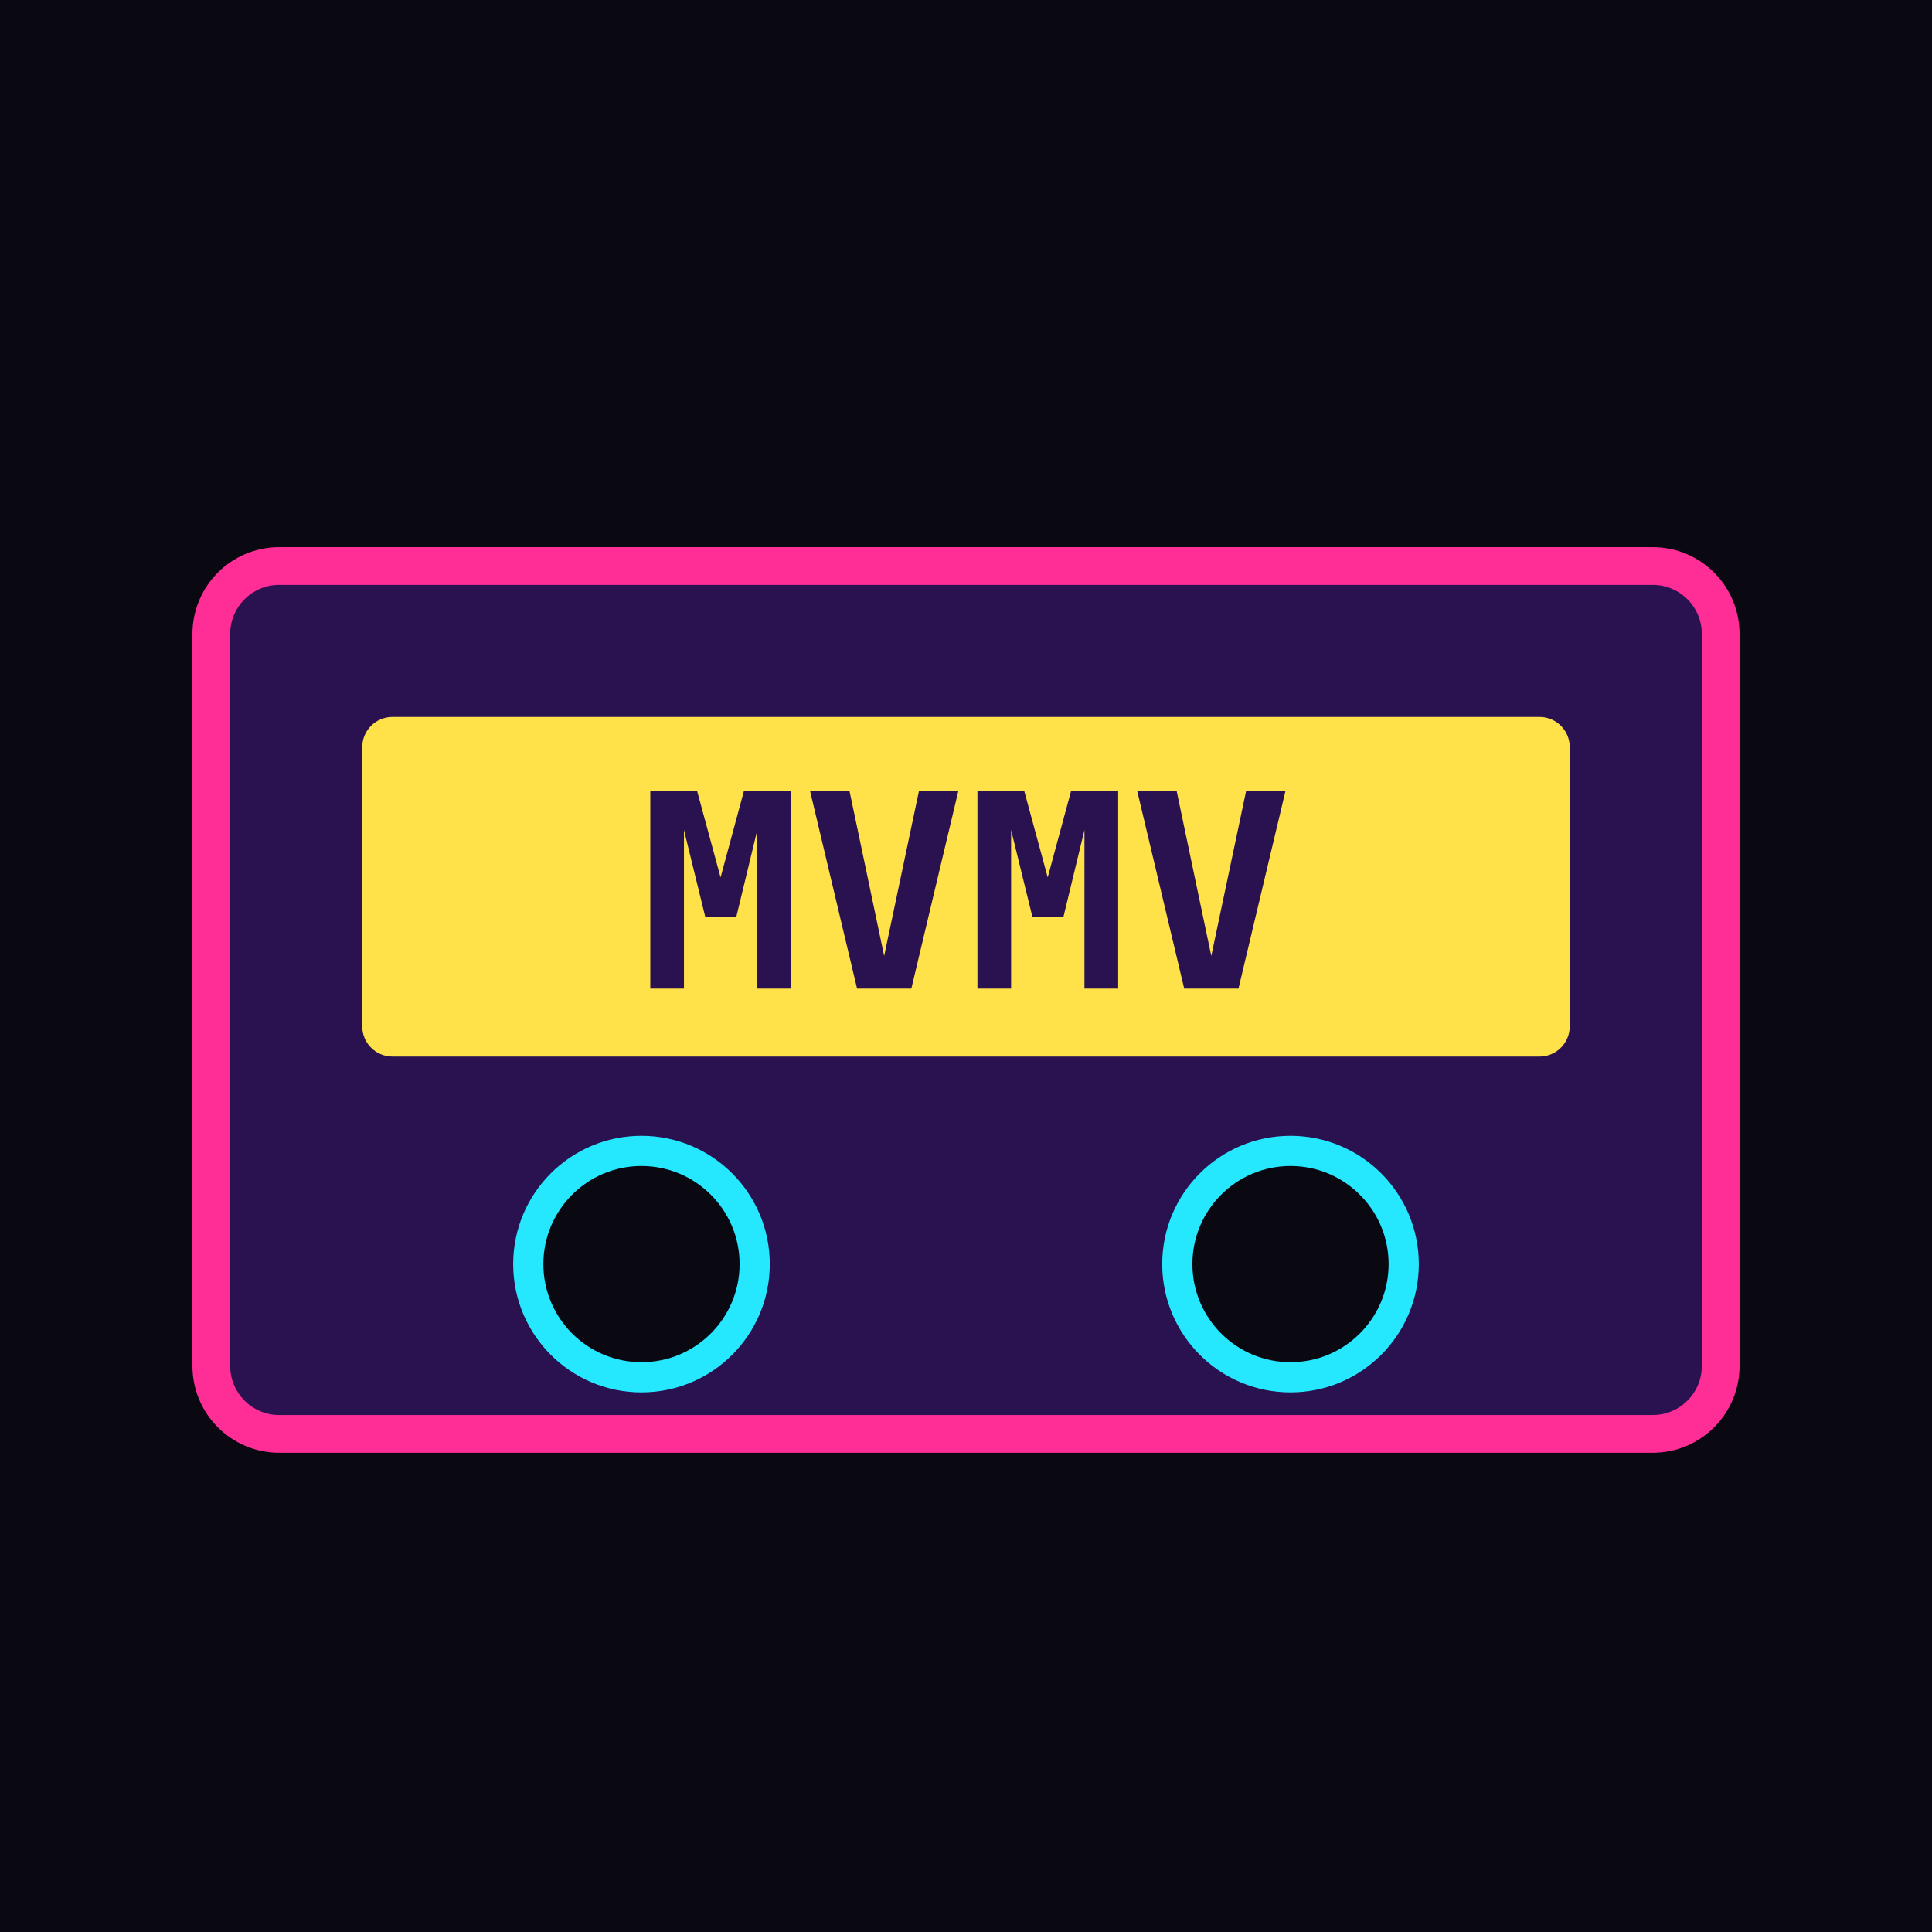
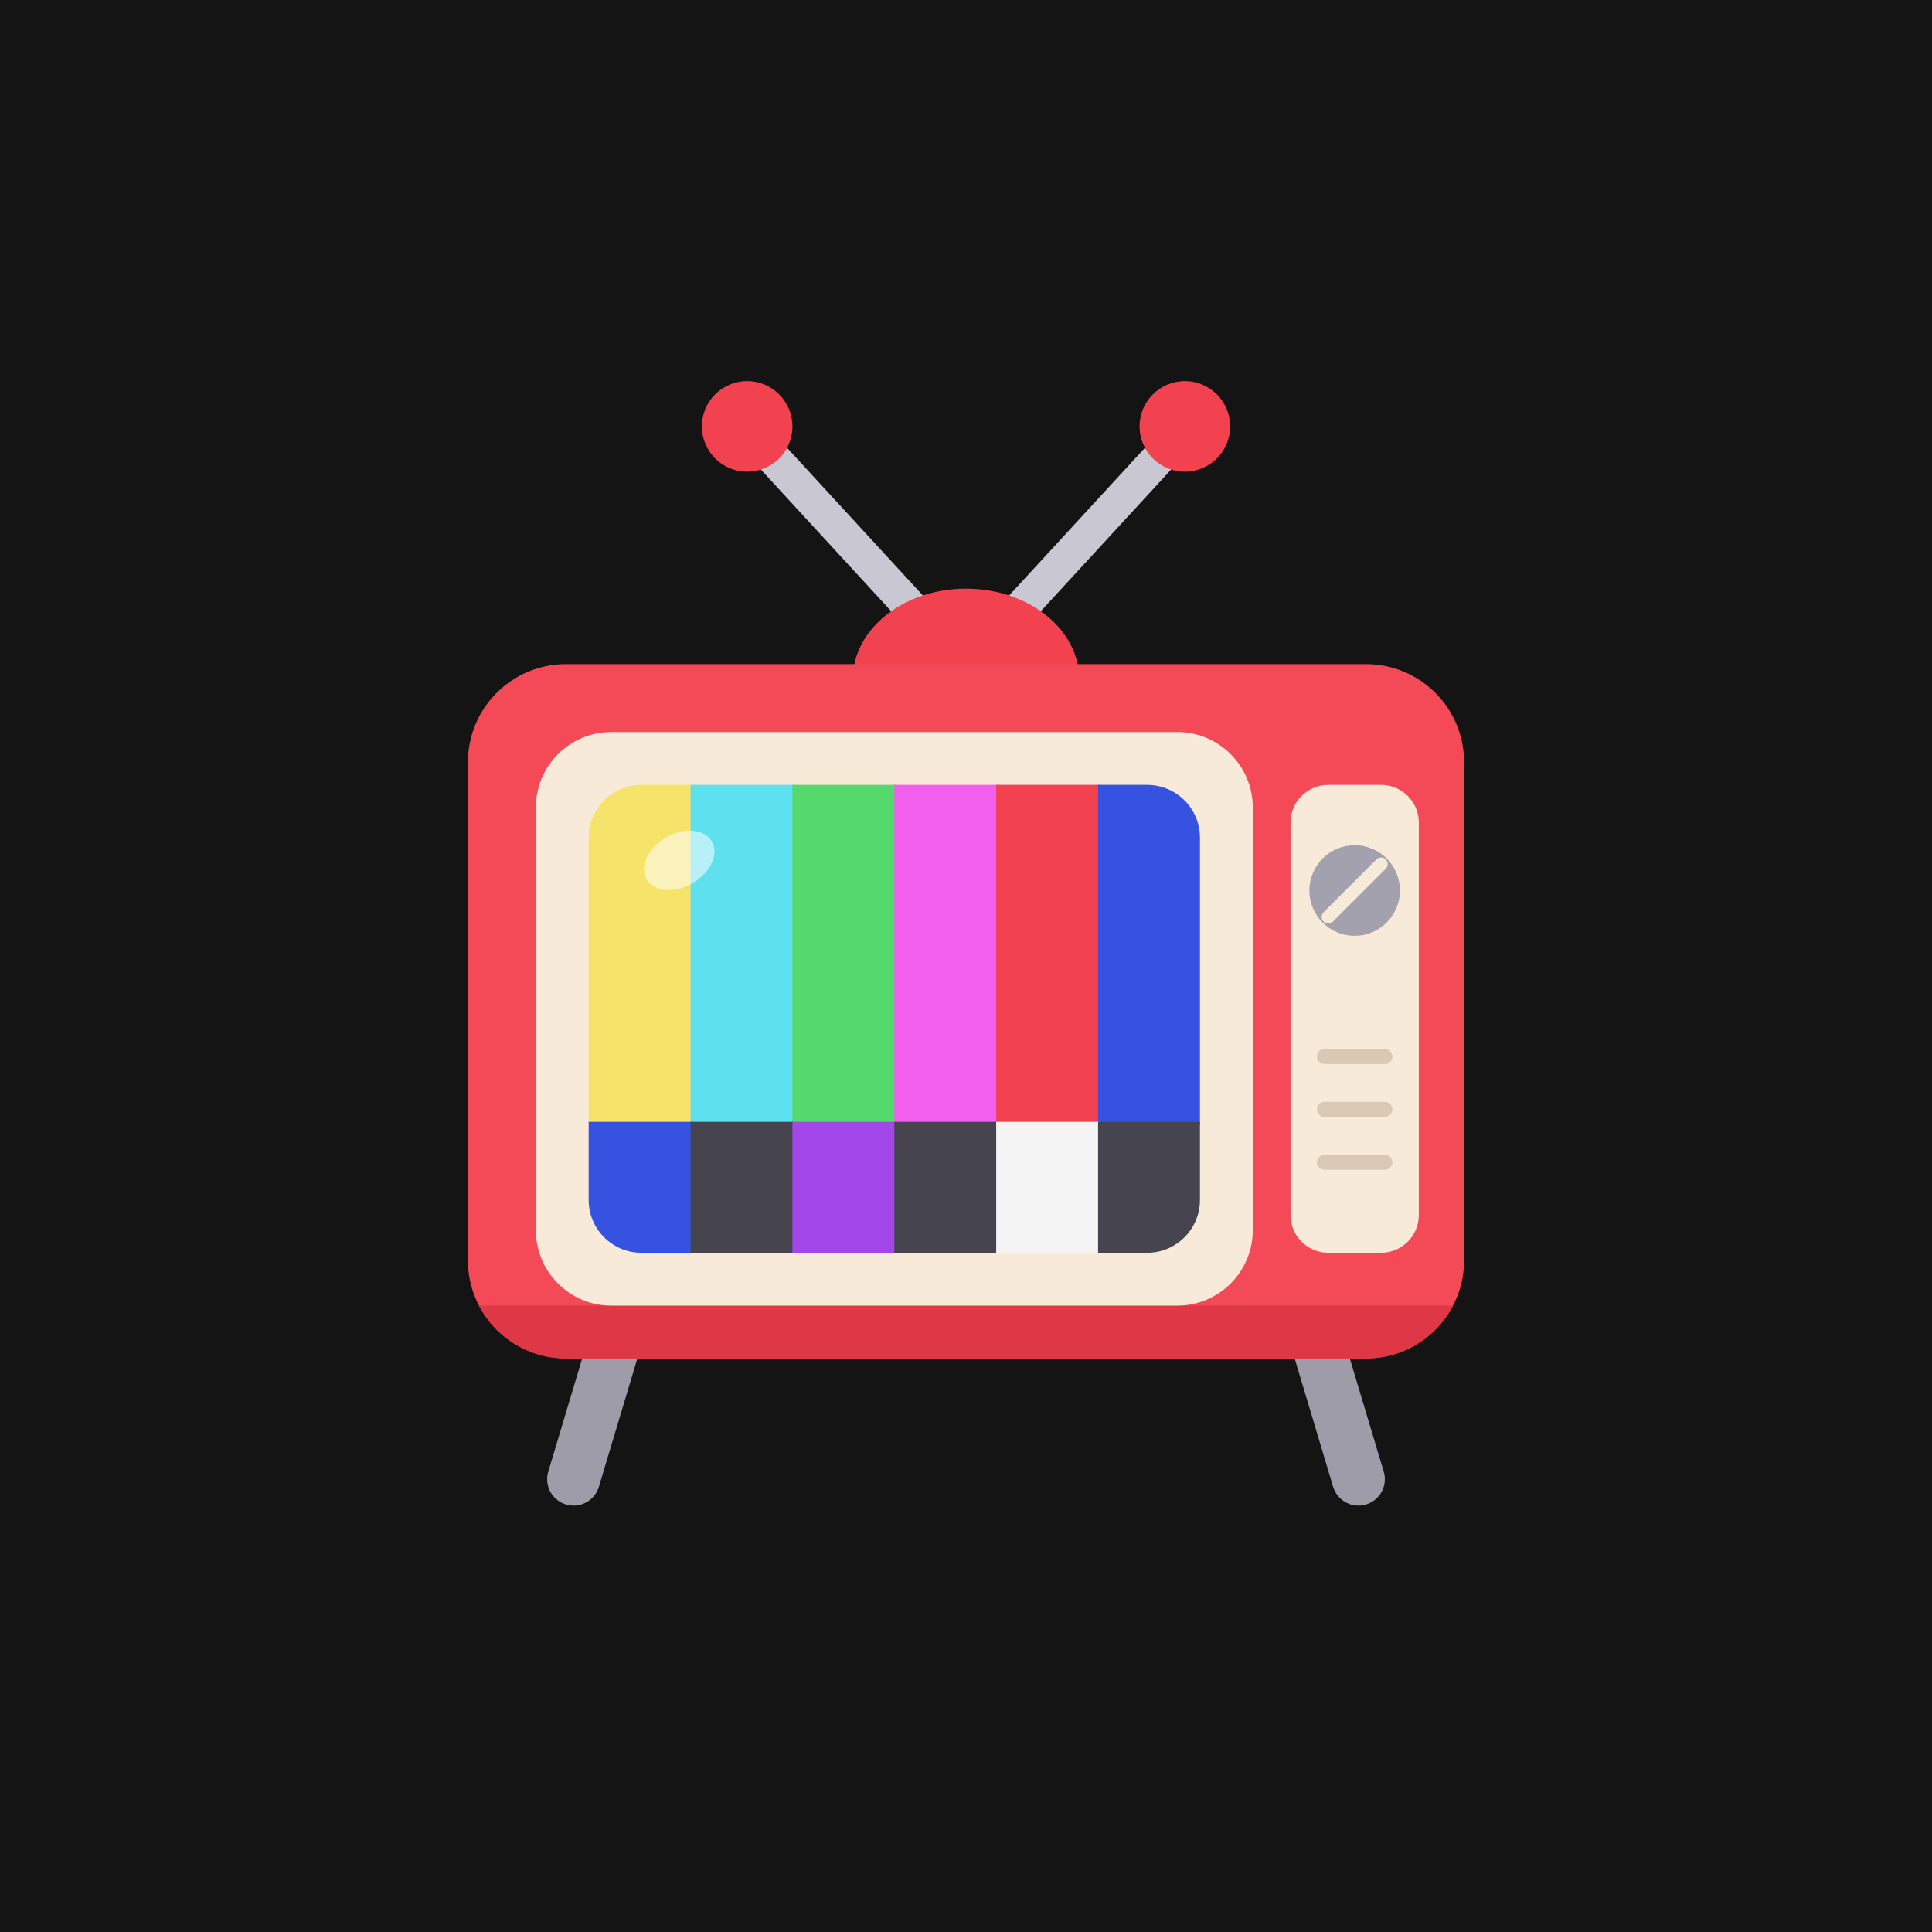
<svg xmlns="http://www.w3.org/2000/svg" viewBox="0 0 512 512">
-   <rect width="512" height="512" fill="#0a0912" />
-   <rect x="56" y="150" width="400" height="230" rx="18" fill="#2a1250" stroke="#ff2e97" stroke-width="10" />
-   <rect x="96" y="190" width="320" height="90" rx="8" fill="#ffe14a" />
-   <circle cx="170" cy="335" r="30" fill="#0a0912" stroke="#25e8ff" stroke-width="8" />
-   <circle cx="342" cy="335" r="30" fill="#0a0912" stroke="#25e8ff" stroke-width="8" />
-   <text x="256" y="262" font-family="monospace" font-size="72" font-weight="bold" text-anchor="middle" fill="#2a1250">MVMV</text>
+   <defs>
+     <clipPath id="sc">
+       <rect x="156" y="208" width="162" height="124" rx="14" />
+     </clipPath>
+     <clipPath id="bd">
+       <rect x="124" y="176" width="264" height="184" rx="26" />
+     </clipPath>
+   </defs>
+   <rect width="512" height="512" fill="#141414" />
+   <g id="art">
+     <path d="M200 116 L246 166 M312 116 L266 166" stroke="#C9C7D1" stroke-width="9" stroke-linecap="round" />
+     <circle cx="198" cy="113" r="12" fill="#F2414F" />
+     <circle cx="314" cy="113" r="12" fill="#F2414F" />
+     <path d="M226 180 A30 24 0 0 1 286 180 Z" fill="#F2414F" />
+     <path d="M164 352 L152 392 M348 352 L360 392" stroke="#9E9CA8" stroke-width="14" stroke-linecap="round" />
+     <g clip-path="url(#bd)">
+       <rect x="124" y="176" width="264" height="184" fill="#F44A57" />
+       <rect x="124" y="346" width="264" height="20" fill="#DE3846" />
+     </g>
+     <rect x="142" y="194" width="190" height="152" rx="20" fill="#F8EAD8" />
+     <g clip-path="url(#sc)">
+       <rect x="156.0" y="208" width="27.6" height="89.8" fill="#F6E36A" />
+       <rect x="183.0" y="208" width="27.6" height="89.8" fill="#5EE0EE" />
+       <rect x="210.0" y="208" width="27.6" height="89.8" fill="#55D86C" />
+       <rect x="237.0" y="208" width="27.6" height="89.8" fill="#F25FEF" />
+       <rect x="264.0" y="208" width="27.6" height="89.8" fill="#F2414F" />
+       <rect x="291.0" y="208" width="27.6" height="89.8" fill="#3553E0" />
+       <rect x="156.0" y="297.3" width="27.6" height="34.7" fill="#3553E0" />
+       <rect x="183.0" y="297.3" width="27.6" height="34.7" fill="#45444F" />
+       <rect x="210.0" y="297.3" width="27.6" height="34.7" fill="#A447EA" />
+       <rect x="237.0" y="297.3" width="27.6" height="34.7" fill="#45444F" />
+       <rect x="264.0" y="297.3" width="27.6" height="34.7" fill="#F4F4F4" />
+       <rect x="291.0" y="297.3" width="27.6" height="34.7" fill="#45444F" />
+     </g>
+     <ellipse cx="180" cy="228" rx="10" ry="7" fill="#fff" opacity=".55" transform="rotate(-30 180 228)" />
+     <rect x="342" y="208" width="34" height="124" rx="10" fill="#F8EAD8" />
+     <circle cx="359" cy="236" r="12" fill="#A3A1AD" />
+     <path d="M352 243 L366 229" stroke="#F8EAD8" stroke-width="3.5" stroke-linecap="round" />
+     <path d="M351 280 H367 M351 294 H367 M351 308 H367" stroke="#D9C9B4" stroke-width="4" stroke-linecap="round" />
+   </g>
</svg>
